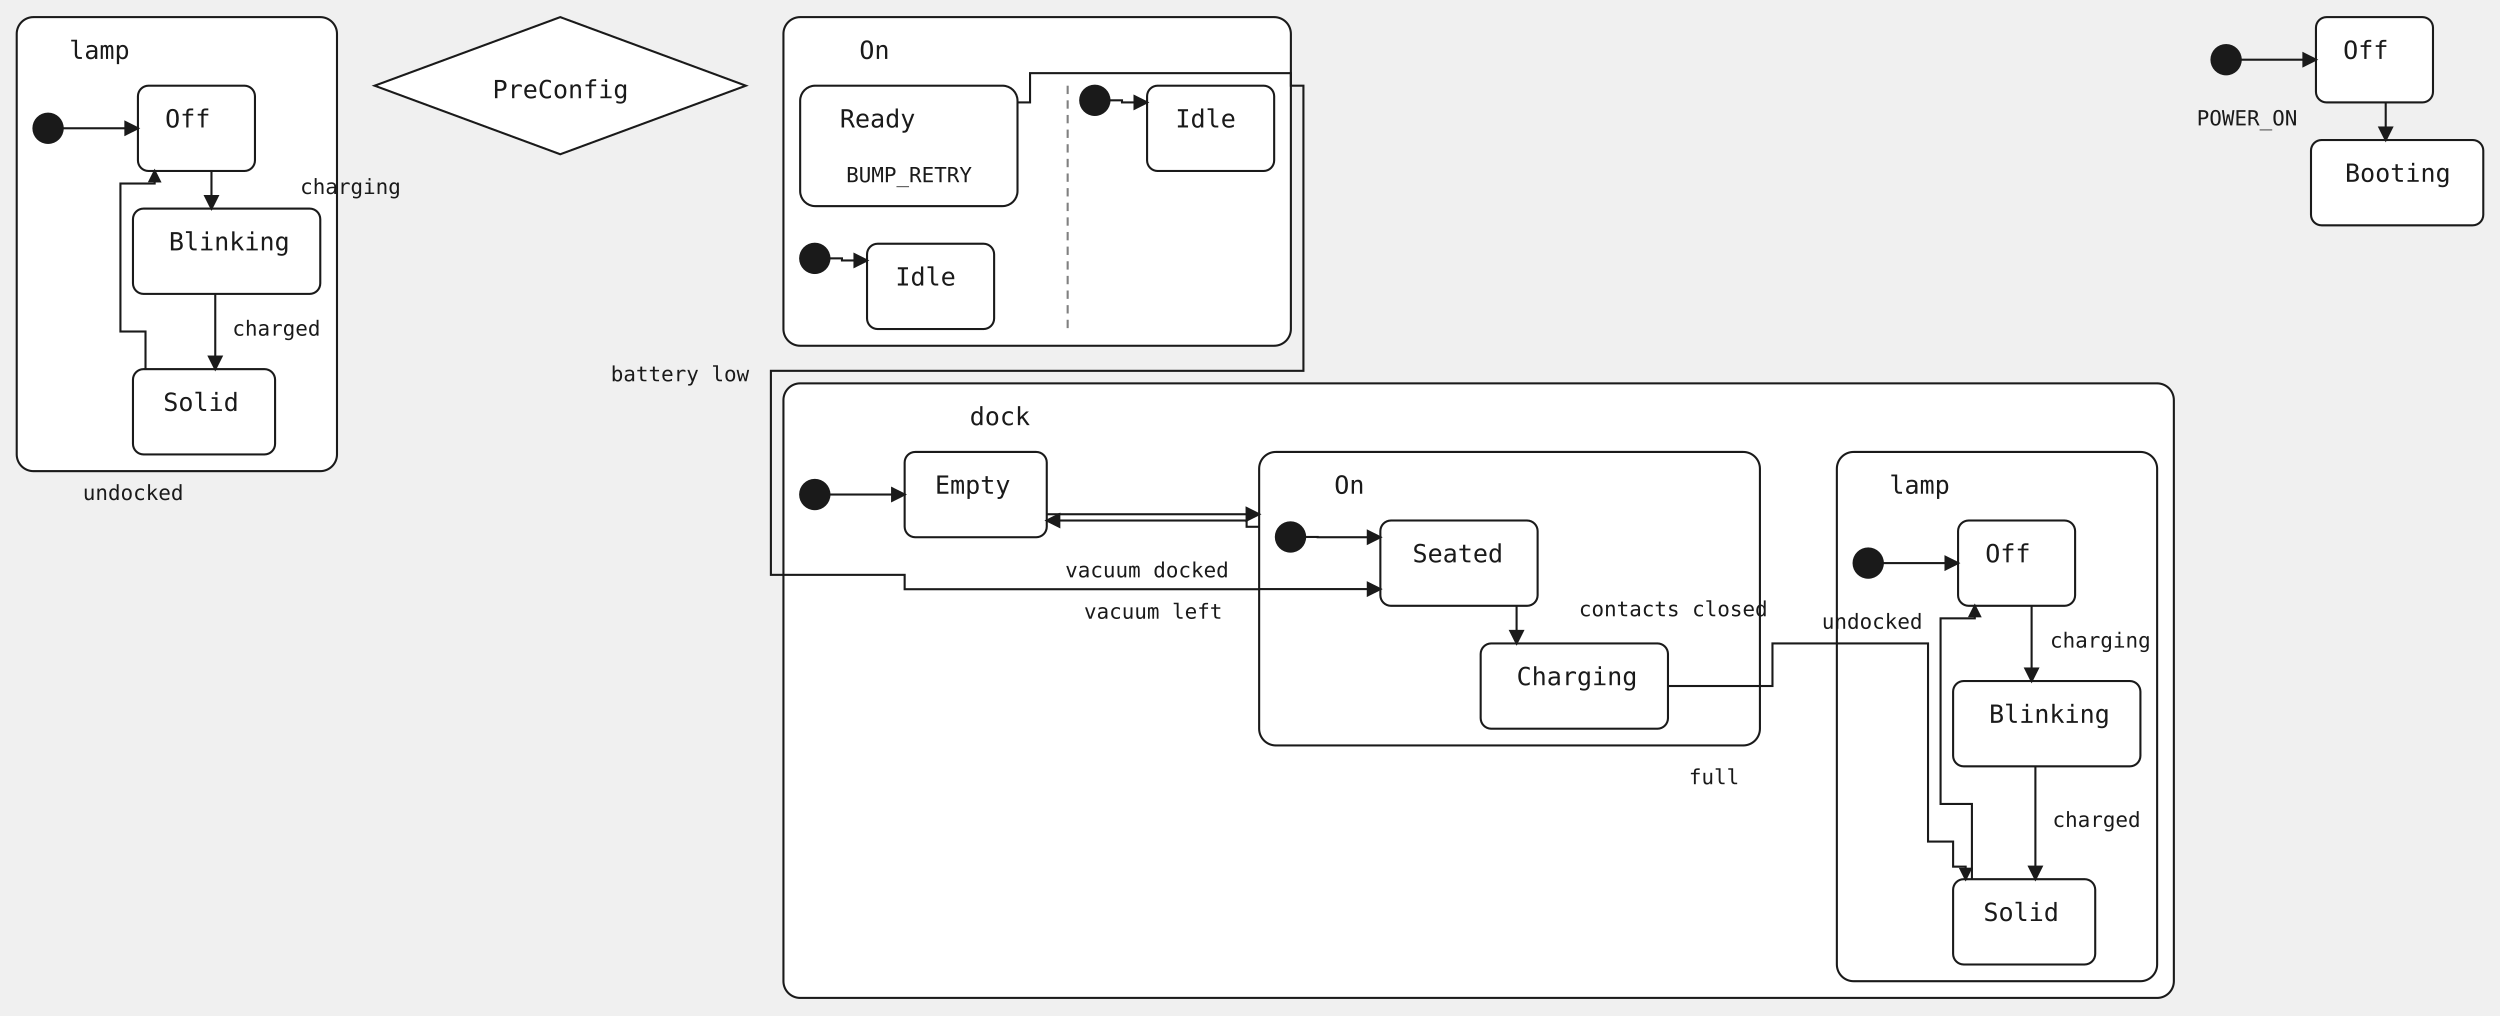
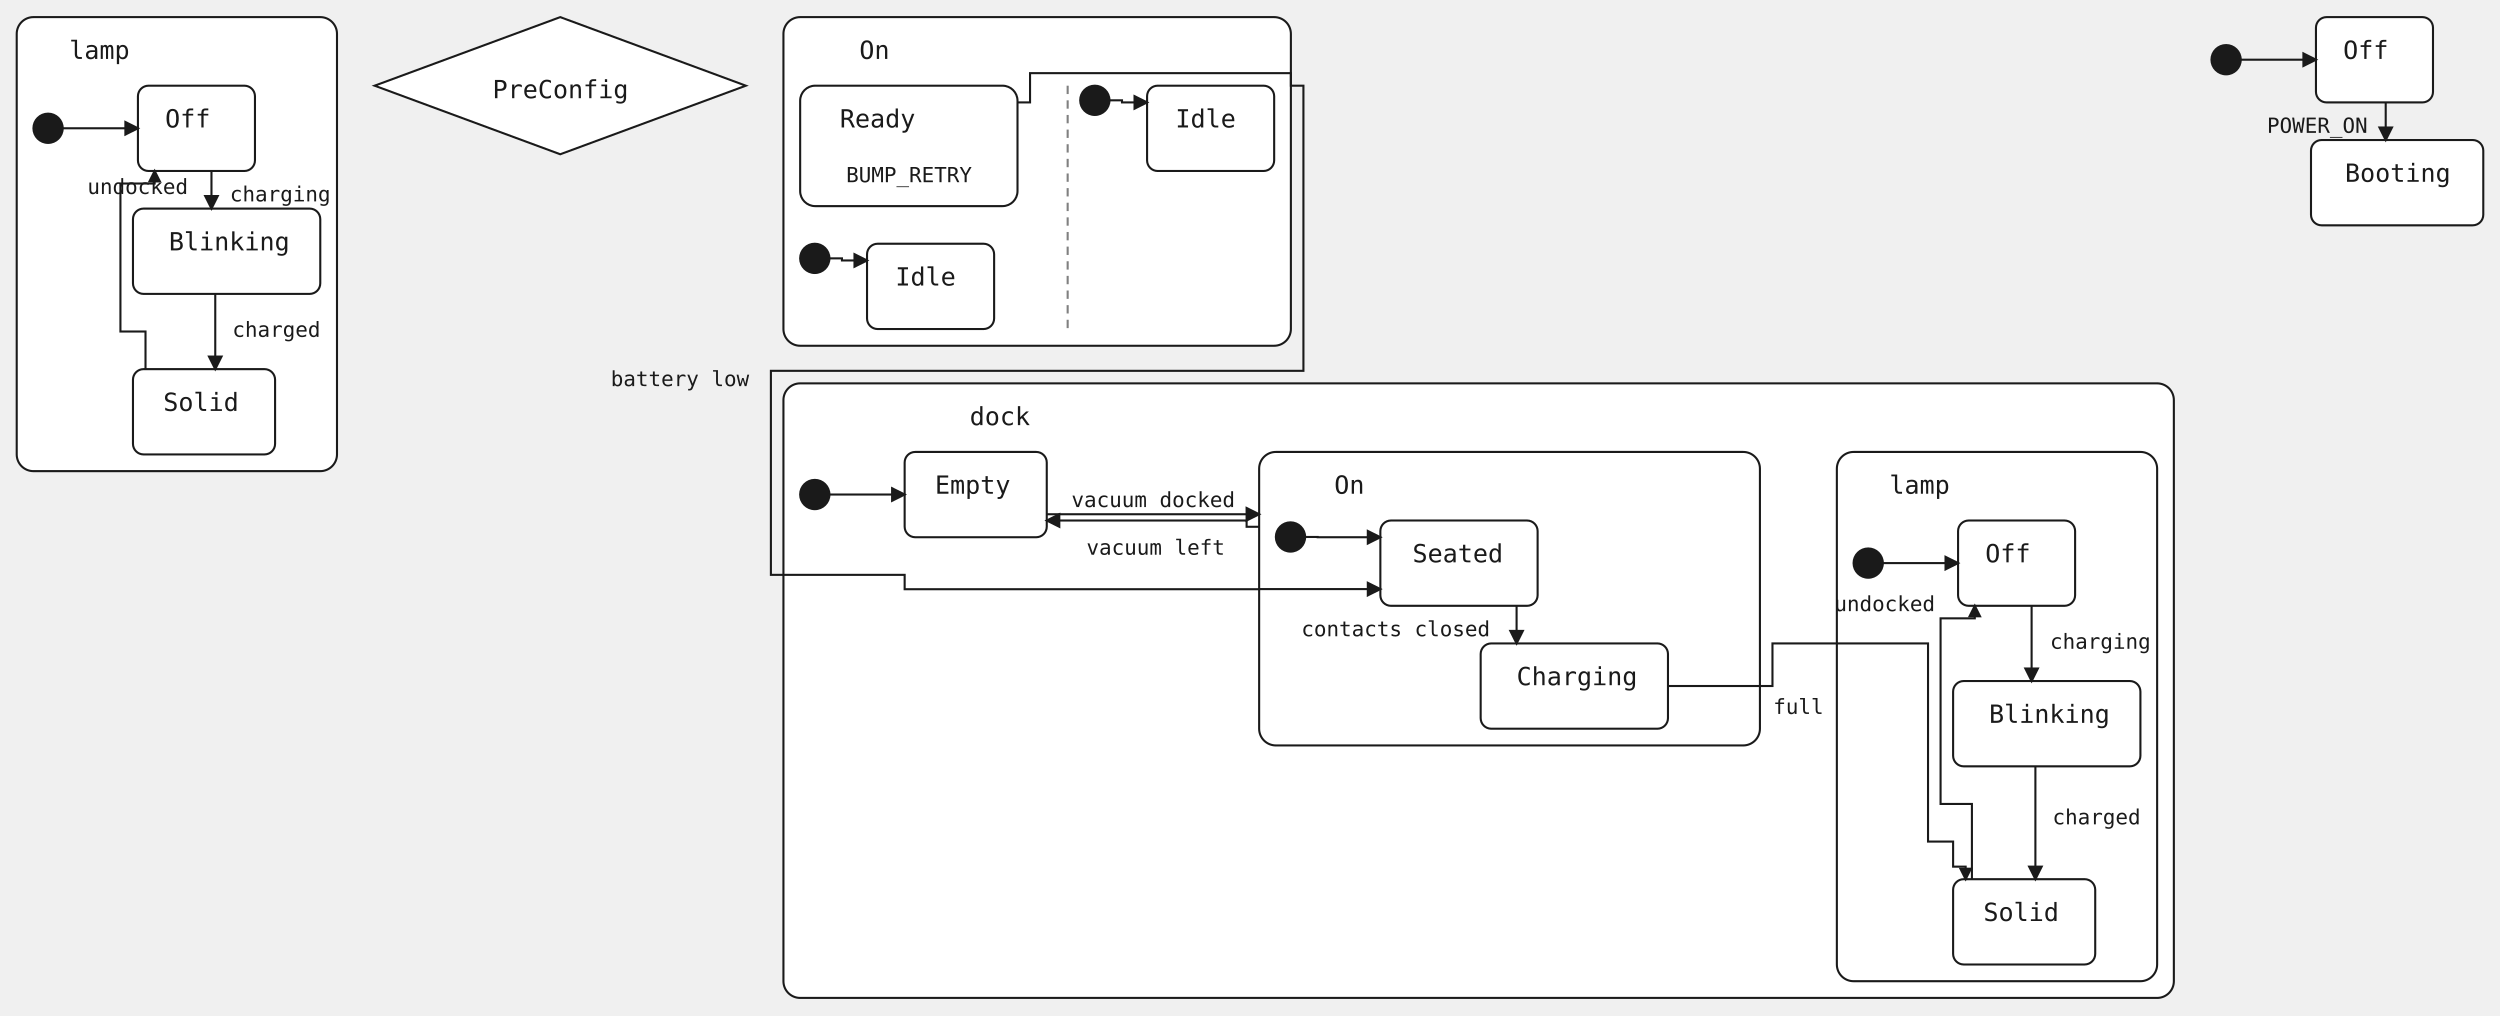
<svg xmlns="http://www.w3.org/2000/svg" width="1197" height="486" viewBox="-128 -128 19140 7765">
  <style>text { font-family: "JetBrains Mono", monospace; font-kerning: none; }</style>
  <rect x="5870" y="2804" width="10645" height="4705" rx="128" fill="#ffffff" stroke="#1a1a1a" stroke-width="16" class="scav-state scav-id-0" />
  <rect x="0" y="0" width="2452" height="3476" rx="128" fill="#ffffff" stroke="#1a1a1a" stroke-width="16" class="scav-state scav-id-1" />
  <rect x="17603" y="0" width="896" height="653" rx="81" fill="#ffffff" stroke="#1a1a1a" stroke-width="16" class="scav-state scav-id-2" />
  <rect x="17565" y="941" width="1319" height="653" rx="81" fill="#ffffff" stroke="#1a1a1a" stroke-width="16" class="scav-state scav-id-3" />
  <rect x="5870" y="0" width="3885" height="2516" rx="128" fill="#ffffff" stroke="#1a1a1a" stroke-width="16" class="scav-state scav-id-5" />
  <rect x="6510" y="1735" width="973" height="653" rx="81" fill="#ffffff" stroke="#1a1a1a" stroke-width="16" class="scav-state scav-id-6" />
  <rect x="5998" y="525" width="1664" height="922" rx="115" fill="#ffffff" stroke="#1a1a1a" stroke-width="16" class="scav-state scav-id-7" />
  <rect x="8654" y="525" width="973" height="653" rx="81" fill="#ffffff" stroke="#1a1a1a" stroke-width="16" class="scav-state scav-id-8" />
  <rect x="13935" y="3329" width="2452" height="4052" rx="128" fill="#ffffff" stroke="#1a1a1a" stroke-width="16" class="scav-state scav-id-9" />
  <rect x="6798" y="3329" width="1088" height="653" rx="81" fill="#ffffff" stroke="#1a1a1a" stroke-width="16" class="scav-state scav-id-10" />
  <rect x="9512" y="3329" width="3834" height="2247" rx="128" fill="#ffffff" stroke="#1a1a1a" stroke-width="16" class="scav-state scav-id-11" />
  <rect x="10440" y="3854" width="1204" height="653" rx="81" fill="#ffffff" stroke="#1a1a1a" stroke-width="16" class="scav-state scav-id-12" />
  <rect x="11208" y="4795" width="1434" height="653" rx="81" fill="#ffffff" stroke="#1a1a1a" stroke-width="16" class="scav-state scav-id-13" />
  <rect x="928" y="525" width="896" height="653" rx="81" fill="#ffffff" stroke="#1a1a1a" stroke-width="16" class="scav-state scav-id-14" />
  <rect x="890" y="1466" width="1434" height="653" rx="81" fill="#ffffff" stroke="#1a1a1a" stroke-width="16" class="scav-state scav-id-15" />
  <rect x="890" y="2695" width="1088" height="653" rx="81" fill="#ffffff" stroke="#1a1a1a" stroke-width="16" class="scav-state scav-id-16" />
  <rect x="14863" y="3854" width="896" height="653" rx="81" fill="#ffffff" stroke="#1a1a1a" stroke-width="16" class="scav-state scav-id-17" />
  <rect x="14825" y="5083" width="1434" height="653" rx="81" fill="#ffffff" stroke="#1a1a1a" stroke-width="16" class="scav-state scav-id-18" />
  <rect x="14825" y="6600" width="1088" height="653" rx="81" fill="#ffffff" stroke="#1a1a1a" stroke-width="16" class="scav-state scav-id-19" />
  <line x1="8046" y1="525" x2="8046" y2="2388" fill="none" stroke="#808080" stroke-width="16" stroke-dasharray="64,48" class="scav-sub scav-id-2" />
  <polyline points="17027,326 17507,326" fill="none" stroke="#1a1a1a" stroke-width="16" class="scav-trans scav-id-0" />
  <polyline points="18137,653 18137,845" fill="none" stroke="#1a1a1a" stroke-width="16" class="scav-trans scav-id-1" />
  <polyline points="6222,1847 6318,1847 6318,1863 6414,1863" fill="none" stroke="#1a1a1a" stroke-width="16" class="scav-trans scav-id-2" />
  <polyline points="7662,653 7758,653 7758,429 9755,429 9755,525 9851,525 9851,2708 5774,2708 5774,4270 5870,4270 6798,4270 6798,4380 9512,4380 9512,4379 10344,4379" fill="none" stroke="#1a1a1a" stroke-width="16" class="scav-trans scav-id-4" />
  <polyline points="8366,637 8462,637 8462,653 8558,653" fill="none" stroke="#1a1a1a" stroke-width="16" class="scav-trans scav-id-5" />
  <polyline points="9864,3980 9960,3980 9960,3982 10344,3982" fill="none" stroke="#1a1a1a" stroke-width="16" class="scav-trans scav-id-6" />
  <polyline points="11483,4507 11483,4699" fill="none" stroke="#1a1a1a" stroke-width="16" class="scav-trans scav-id-7" />
  <polyline points="12642,5121 13346,5121 13442,5121 13442,4795 13935,4795 14633,4795 14633,6312 14825,6312 14825,6504 14921,6504 14921,6552" fill="none" stroke="#1a1a1a" stroke-width="16" class="scav-trans scav-id-8" />
  <polyline points="6222,3655 6702,3655" fill="none" stroke="#1a1a1a" stroke-width="16" class="scav-trans scav-id-9" />
  <polyline points="7886,3806 9416,3806" fill="none" stroke="#1a1a1a" stroke-width="16" class="scav-trans scav-id-10" />
  <polyline points="9512,3902 9416,3902 9416,3854 7982,3854" fill="none" stroke="#1a1a1a" stroke-width="16" class="scav-trans scav-id-11" />
  <polyline points="352,851 832,851" fill="none" stroke="#1a1a1a" stroke-width="16" class="scav-trans scav-id-12" />
  <polyline points="1491,1178 1491,1370" fill="none" stroke="#1a1a1a" stroke-width="16" class="scav-trans scav-id-13" />
  <polyline points="1520,2119 1520,2599" fill="none" stroke="#1a1a1a" stroke-width="16" class="scav-trans scav-id-14" />
  <polyline points="986,2695 986,2407 794,2407 794,1274 1056,1274 1056,1226" fill="none" stroke="#1a1a1a" stroke-width="16" class="scav-trans scav-id-15" />
  <polyline points="14287,4180 14767,4180" fill="none" stroke="#1a1a1a" stroke-width="16" class="scav-trans scav-id-16" />
  <polyline points="15426,4507 15426,4987" fill="none" stroke="#1a1a1a" stroke-width="16" class="scav-trans scav-id-17" />
  <polyline points="15455,5736 15455,6504" fill="none" stroke="#1a1a1a" stroke-width="16" class="scav-trans scav-id-18" />
  <polyline points="14969,6600 14969,6024 14729,6024 14729,4603 14991,4603 14991,4555" fill="none" stroke="#1a1a1a" stroke-width="16" class="scav-trans scav-id-19" />
  <polygon points="17603,326 17507,374 17507,278" fill="#1a1a1a" stroke="#1a1a1a" stroke-width="16" class="scav-trans scav-id-0" />
  <polygon points="18137,941 18089,845 18185,845" fill="#1a1a1a" stroke="#1a1a1a" stroke-width="16" class="scav-trans scav-id-1" />
  <polygon points="6510,1863 6414,1911 6414,1815" fill="#1a1a1a" stroke="#1a1a1a" stroke-width="16" class="scav-trans scav-id-2" />
  <polygon points="10440,4379 10344,4427 10344,4331" fill="#1a1a1a" stroke="#1a1a1a" stroke-width="16" class="scav-trans scav-id-4" />
  <polygon points="8654,653 8558,701 8558,605" fill="#1a1a1a" stroke="#1a1a1a" stroke-width="16" class="scav-trans scav-id-5" />
  <polygon points="10440,3982 10344,4030 10344,3934" fill="#1a1a1a" stroke="#1a1a1a" stroke-width="16" class="scav-trans scav-id-6" />
  <polygon points="11483,4795 11435,4699 11531,4699" fill="#1a1a1a" stroke="#1a1a1a" stroke-width="16" class="scav-trans scav-id-7" />
  <polygon points="14921,6600 14881,6520 14961,6520" fill="#1a1a1a" stroke="#1a1a1a" stroke-width="16" class="scav-trans scav-id-8" />
  <polygon points="6798,3655 6702,3703 6702,3607" fill="#1a1a1a" stroke="#1a1a1a" stroke-width="16" class="scav-trans scav-id-9" />
  <polygon points="9512,3806 9416,3854 9416,3758" fill="#1a1a1a" stroke="#1a1a1a" stroke-width="16" class="scav-trans scav-id-10" />
  <polygon points="7886,3854 7982,3806 7982,3902" fill="#1a1a1a" stroke="#1a1a1a" stroke-width="16" class="scav-trans scav-id-11" />
  <polygon points="928,851 832,899 832,803" fill="#1a1a1a" stroke="#1a1a1a" stroke-width="16" class="scav-trans scav-id-12" />
  <polygon points="1491,1466 1443,1370 1539,1370" fill="#1a1a1a" stroke="#1a1a1a" stroke-width="16" class="scav-trans scav-id-13" />
  <polygon points="1520,2695 1472,2599 1568,2599" fill="#1a1a1a" stroke="#1a1a1a" stroke-width="16" class="scav-trans scav-id-14" />
  <polygon points="1056,1178 1096,1258 1016,1258" fill="#1a1a1a" stroke="#1a1a1a" stroke-width="16" class="scav-trans scav-id-15" />
  <polygon points="14863,4180 14767,4228 14767,4132" fill="#1a1a1a" stroke="#1a1a1a" stroke-width="16" class="scav-trans scav-id-16" />
  <polygon points="15426,5083 15378,4987 15474,4987" fill="#1a1a1a" stroke="#1a1a1a" stroke-width="16" class="scav-trans scav-id-17" />
  <polygon points="15455,6600 15407,6504 15503,6504" fill="#1a1a1a" stroke="#1a1a1a" stroke-width="16" class="scav-trans scav-id-18" />
  <polygon points="14991,4507 15031,4587 14951,4587" fill="#1a1a1a" stroke="#1a1a1a" stroke-width="16" class="scav-trans scav-id-19" />
  <polygon points="4161,0 5582,525 4161,1050 2740,525" fill="#ffffff" stroke="#1a1a1a" stroke-width="16" class="scav-state scav-id-4" />
-   <text x="16690" y="829" font-size="160" textLength="768" lengthAdjust="spacing" fill="#1a1a1a" class="scav-trans scav-id-1">POWER_ON</text>
+   <text x="17228" y="886" font-size="160" textLength="768" lengthAdjust="spacing" fill="#1a1a1a" class="scav-trans scav-id-1">POWER_ON</text>
  <text x="6350" y="1264" font-size="160" textLength="960" lengthAdjust="spacing" fill="#1a1a1a" class="scav-trans scav-id-3">BUMP_RETRY</text>
-   <text x="4548" y="2788" font-size="160" textLength="1056" lengthAdjust="spacing" fill="#1a1a1a" class="scav-trans scav-id-4">battery low</text>
-   <text x="11960" y="4587" font-size="160" textLength="1440" lengthAdjust="spacing" fill="#1a1a1a" class="scav-trans scav-id-7">contacts closed</text>
-   <text x="12802" y="5873" font-size="160" textLength="384" lengthAdjust="spacing" fill="#1a1a1a" class="scav-trans scav-id-8">full</text>
-   <text x="8027" y="4289" font-size="160" textLength="1248" lengthAdjust="spacing" fill="#1a1a1a" class="scav-trans scav-id-10">vacuum docked</text>
-   <text x="8171" y="4606" font-size="160" textLength="1056" lengthAdjust="spacing" fill="#1a1a1a" class="scav-trans scav-id-11">vacuum left</text>
-   <text x="2170" y="1354" font-size="160" textLength="768" lengthAdjust="spacing" fill="#1a1a1a" class="scav-trans scav-id-13">charging</text>
-   <text x="1651" y="2439" font-size="160" textLength="672" lengthAdjust="spacing" fill="#1a1a1a" class="scav-trans scav-id-14">charged</text>
-   <text x="506" y="3697" font-size="160" textLength="768" lengthAdjust="spacing" fill="#1a1a1a" class="scav-trans scav-id-15">undocked</text>
-   <text x="15567" y="4827" font-size="160" textLength="768" lengthAdjust="spacing" fill="#1a1a1a" class="scav-trans scav-id-17">charging</text>
-   <text x="15586" y="6200" font-size="160" textLength="672" lengthAdjust="spacing" fill="#1a1a1a" class="scav-trans scav-id-18">charged</text>
-   <text x="13820" y="4683" font-size="160" textLength="768" lengthAdjust="spacing" fill="#1a1a1a" class="scav-trans scav-id-19">undocked</text>
+   <text x="4548" y="2825" font-size="160" textLength="1056" lengthAdjust="spacing" fill="#1a1a1a" class="scav-trans scav-id-4">battery low</text>
+   <text x="9835" y="4740" font-size="160" textLength="1440" lengthAdjust="spacing" fill="#1a1a1a" class="scav-trans scav-id-7">contacts closed</text>
+   <text x="13448" y="5335" font-size="160" textLength="384" lengthAdjust="spacing" fill="#1a1a1a" class="scav-trans scav-id-8">full</text>
+   <text x="8075" y="3751" font-size="160" textLength="1248" lengthAdjust="spacing" fill="#1a1a1a" class="scav-trans scav-id-10">vacuum docked</text>
+   <text x="8190" y="4116" font-size="160" textLength="1056" lengthAdjust="spacing" fill="#1a1a1a" class="scav-trans scav-id-11">vacuum left</text>
+   <text x="1632" y="1411" font-size="160" textLength="768" lengthAdjust="spacing" fill="#1a1a1a" class="scav-trans scav-id-13">charging</text>
+   <text x="1651" y="2448" font-size="160" textLength="672" lengthAdjust="spacing" fill="#1a1a1a" class="scav-trans scav-id-14">charged</text>
+   <text x="541" y="1354" font-size="160" textLength="768" lengthAdjust="spacing" fill="#1a1a1a" class="scav-trans scav-id-15">undocked</text>
+   <text x="15567" y="4836" font-size="160" textLength="768" lengthAdjust="spacing" fill="#1a1a1a" class="scav-trans scav-id-17">charging</text>
+   <text x="15586" y="6180" font-size="160" textLength="672" lengthAdjust="spacing" fill="#1a1a1a" class="scav-trans scav-id-18">charged</text>
+   <text x="13916" y="4548" font-size="160" textLength="768" lengthAdjust="spacing" fill="#1a1a1a" class="scav-trans scav-id-19">undocked</text>
  <text x="7296" y="3124" font-size="192" textLength="461" lengthAdjust="spacing" fill="#1a1a1a" class="scav-state scav-id-0">dock</text>
  <text x="402" y="320" font-size="192" textLength="461" lengthAdjust="spacing" fill="#1a1a1a" class="scav-state scav-id-1">lamp</text>
  <text x="17811" y="320" font-size="192" textLength="346" lengthAdjust="spacing" fill="#1a1a1a" class="scav-state scav-id-2">Off</text>
  <text x="17825" y="1261" font-size="192" textLength="807" lengthAdjust="spacing" fill="#1a1a1a" class="scav-state scav-id-3">Booting</text>
  <text x="3643" y="621" font-size="192" textLength="1037" lengthAdjust="spacing" fill="#1a1a1a" class="scav-state scav-id-4">PreConfig</text>
  <text x="6451" y="320" font-size="192" textLength="231" lengthAdjust="spacing" fill="#1a1a1a" class="scav-state scav-id-5">On</text>
  <text x="6727" y="2055" font-size="192" textLength="461" lengthAdjust="spacing" fill="#1a1a1a" class="scav-state scav-id-6">Idle</text>
  <text x="6302" y="845" font-size="192" textLength="576" lengthAdjust="spacing" fill="#1a1a1a" class="scav-state scav-id-7">Ready</text>
  <text x="8871" y="845" font-size="192" textLength="461" lengthAdjust="spacing" fill="#1a1a1a" class="scav-state scav-id-8">Idle</text>
  <text x="14337" y="3649" font-size="192" textLength="461" lengthAdjust="spacing" fill="#1a1a1a" class="scav-state scav-id-9">lamp</text>
  <text x="7030" y="3649" font-size="192" textLength="576" lengthAdjust="spacing" fill="#1a1a1a" class="scav-state scav-id-10">Empty</text>
  <text x="10087" y="3649" font-size="192" textLength="231" lengthAdjust="spacing" fill="#1a1a1a" class="scav-state scav-id-11">On</text>
  <text x="10686" y="4174" font-size="192" textLength="692" lengthAdjust="spacing" fill="#1a1a1a" class="scav-state scav-id-12">Seated</text>
  <text x="11483" y="5115" font-size="192" textLength="922" lengthAdjust="spacing" fill="#1a1a1a" class="scav-state scav-id-13">Charging</text>
  <text x="1136" y="845" font-size="192" textLength="346" lengthAdjust="spacing" fill="#1a1a1a" class="scav-state scav-id-14">Off</text>
  <text x="1165" y="1786" font-size="192" textLength="922" lengthAdjust="spacing" fill="#1a1a1a" class="scav-state scav-id-15">Blinking</text>
  <text x="1122" y="3015" font-size="192" textLength="576" lengthAdjust="spacing" fill="#1a1a1a" class="scav-state scav-id-16">Solid</text>
  <text x="15071" y="4174" font-size="192" textLength="346" lengthAdjust="spacing" fill="#1a1a1a" class="scav-state scav-id-17">Off</text>
  <text x="15100" y="5403" font-size="192" textLength="922" lengthAdjust="spacing" fill="#1a1a1a" class="scav-state scav-id-18">Blinking</text>
  <text x="15057" y="6920" font-size="192" textLength="576" lengthAdjust="spacing" fill="#1a1a1a" class="scav-state scav-id-19">Solid</text>
  <circle cx="16915" cy="326" r="112" fill="#1a1a1a" stroke="#1a1a1a" stroke-width="16" class="scav-state scav-id-20" />
  <circle cx="6110" cy="1847" r="112" fill="#1a1a1a" stroke="#1a1a1a" stroke-width="16" class="scav-state scav-id-21" />
  <circle cx="8254" cy="637" r="112" fill="#1a1a1a" stroke="#1a1a1a" stroke-width="16" class="scav-state scav-id-22" />
  <circle cx="9752" cy="3980" r="112" fill="#1a1a1a" stroke="#1a1a1a" stroke-width="16" class="scav-state scav-id-23" />
  <circle cx="6110" cy="3655" r="112" fill="#1a1a1a" stroke="#1a1a1a" stroke-width="16" class="scav-state scav-id-24" />
  <circle cx="240" cy="851" r="112" fill="#1a1a1a" stroke="#1a1a1a" stroke-width="16" class="scav-state scav-id-25" />
  <circle cx="14175" cy="4180" r="112" fill="#1a1a1a" stroke="#1a1a1a" stroke-width="16" class="scav-state scav-id-26" />
</svg>
